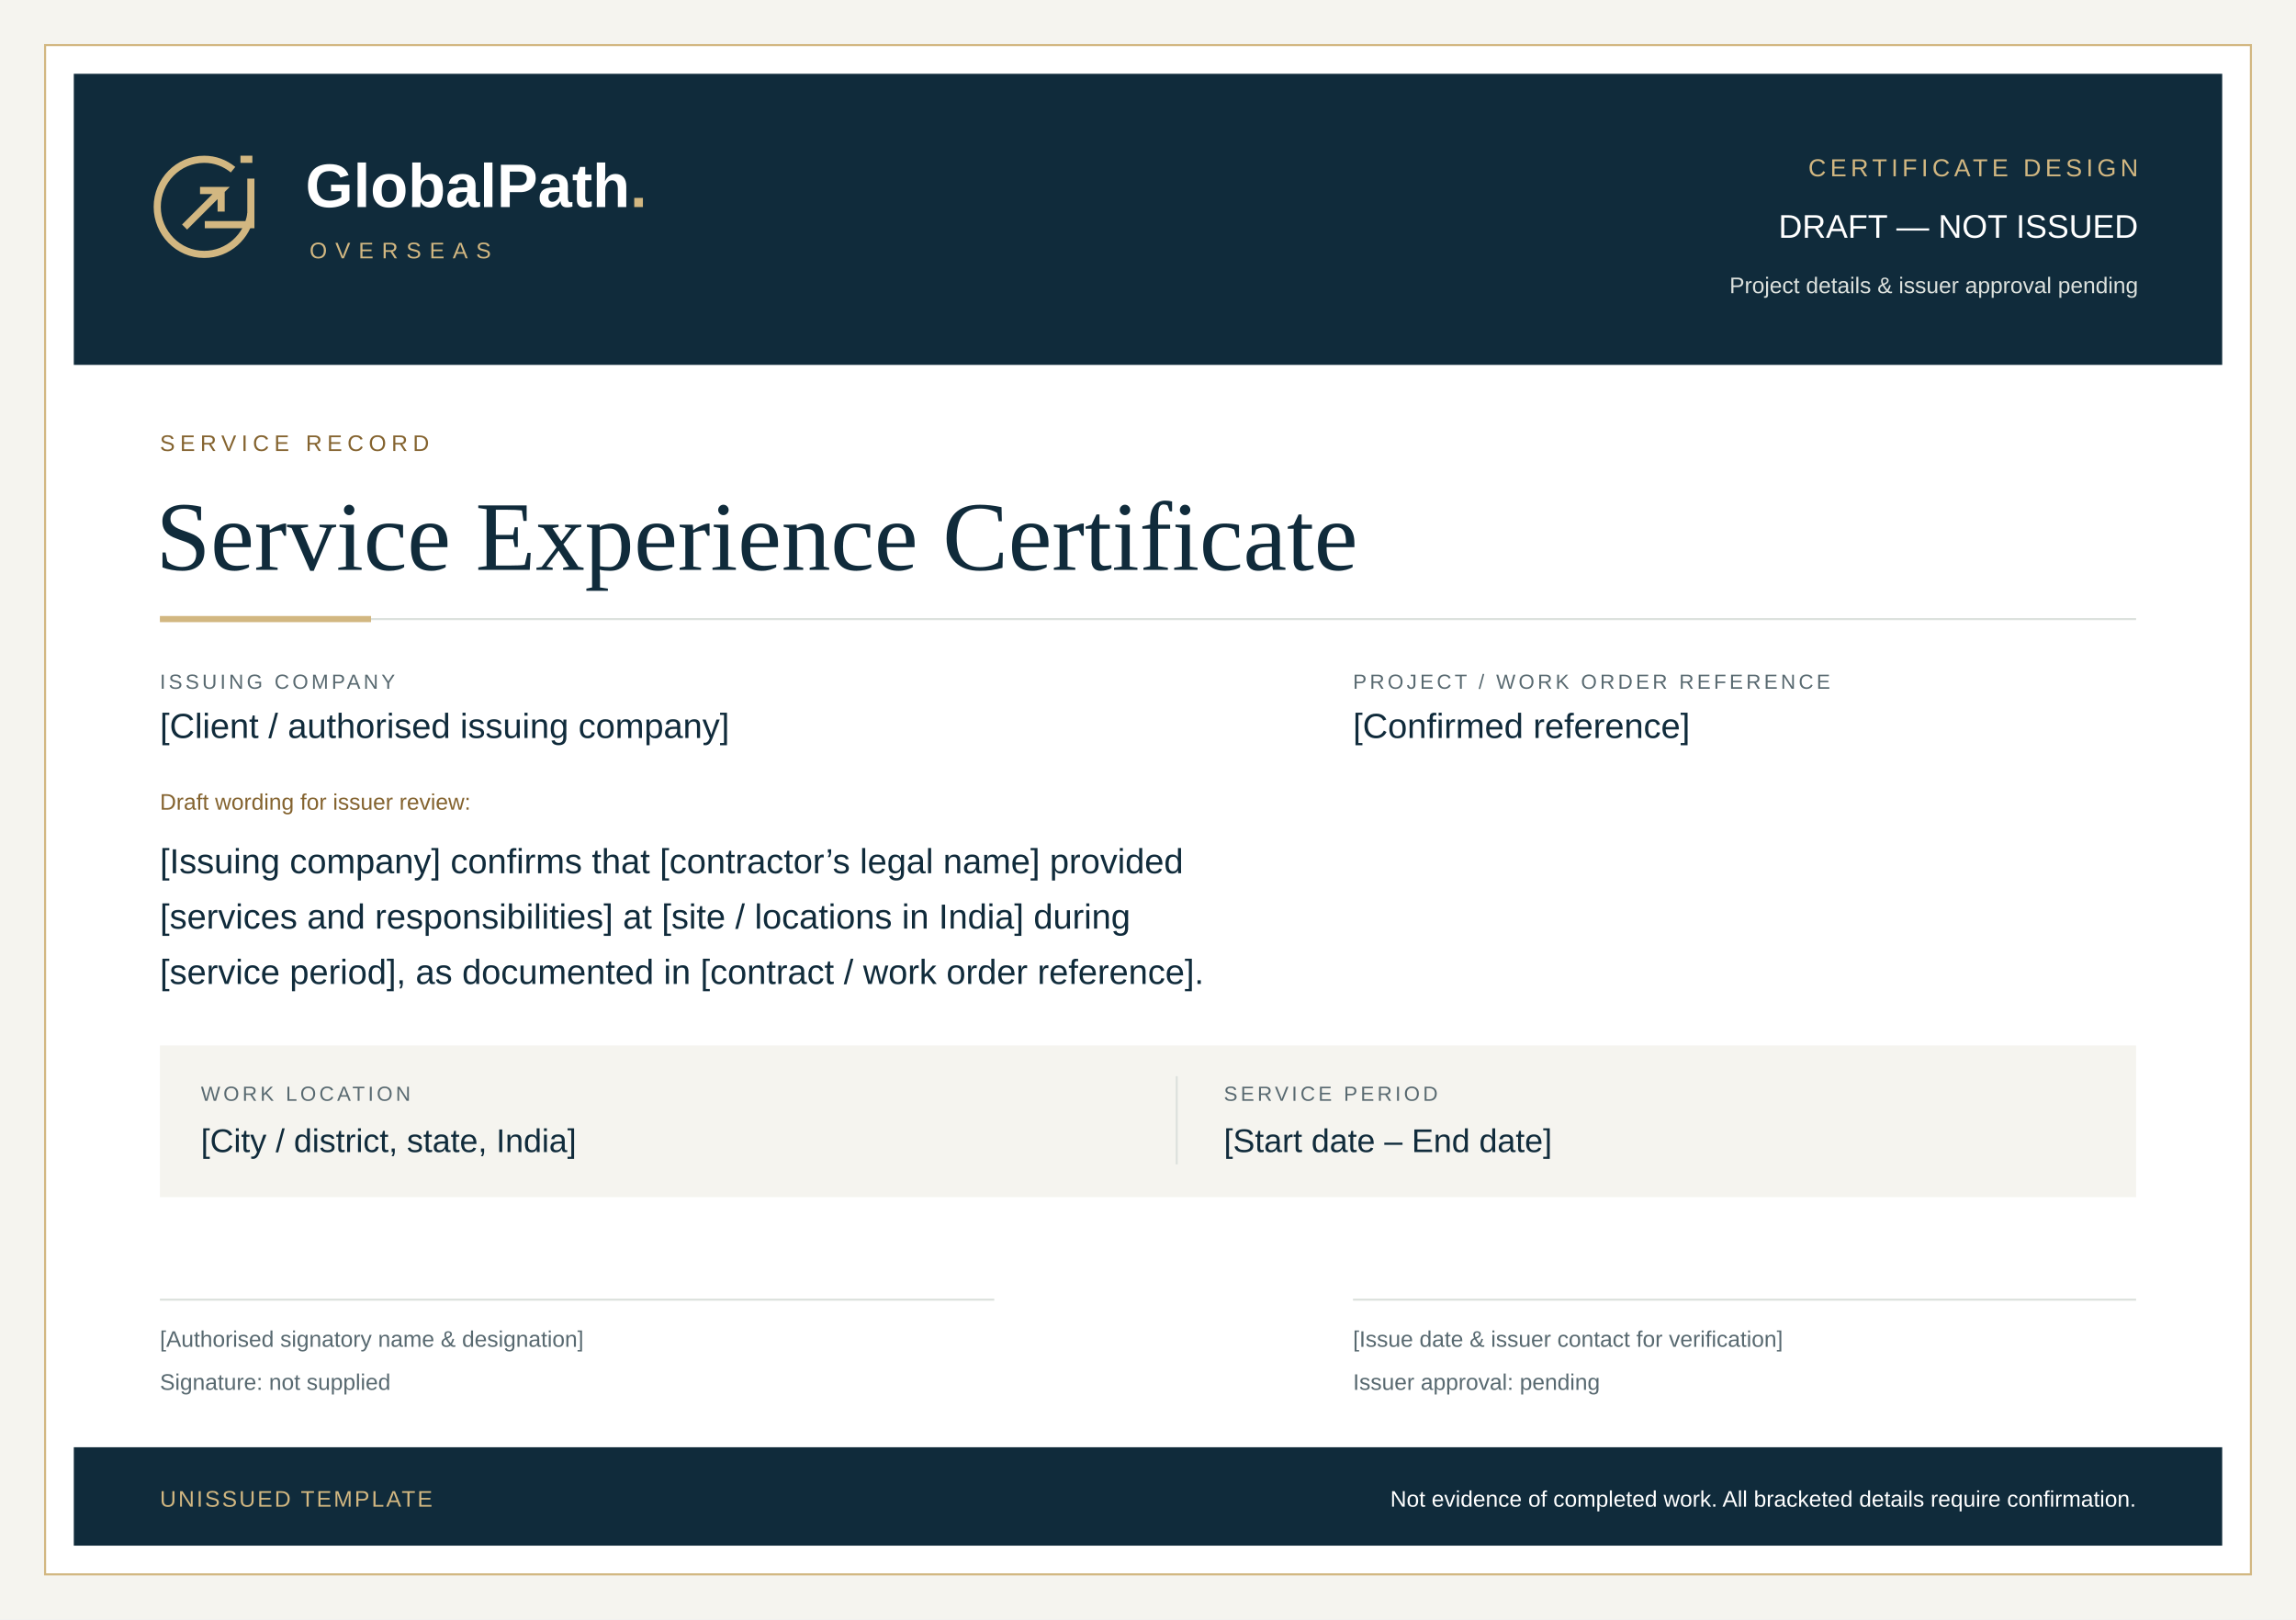
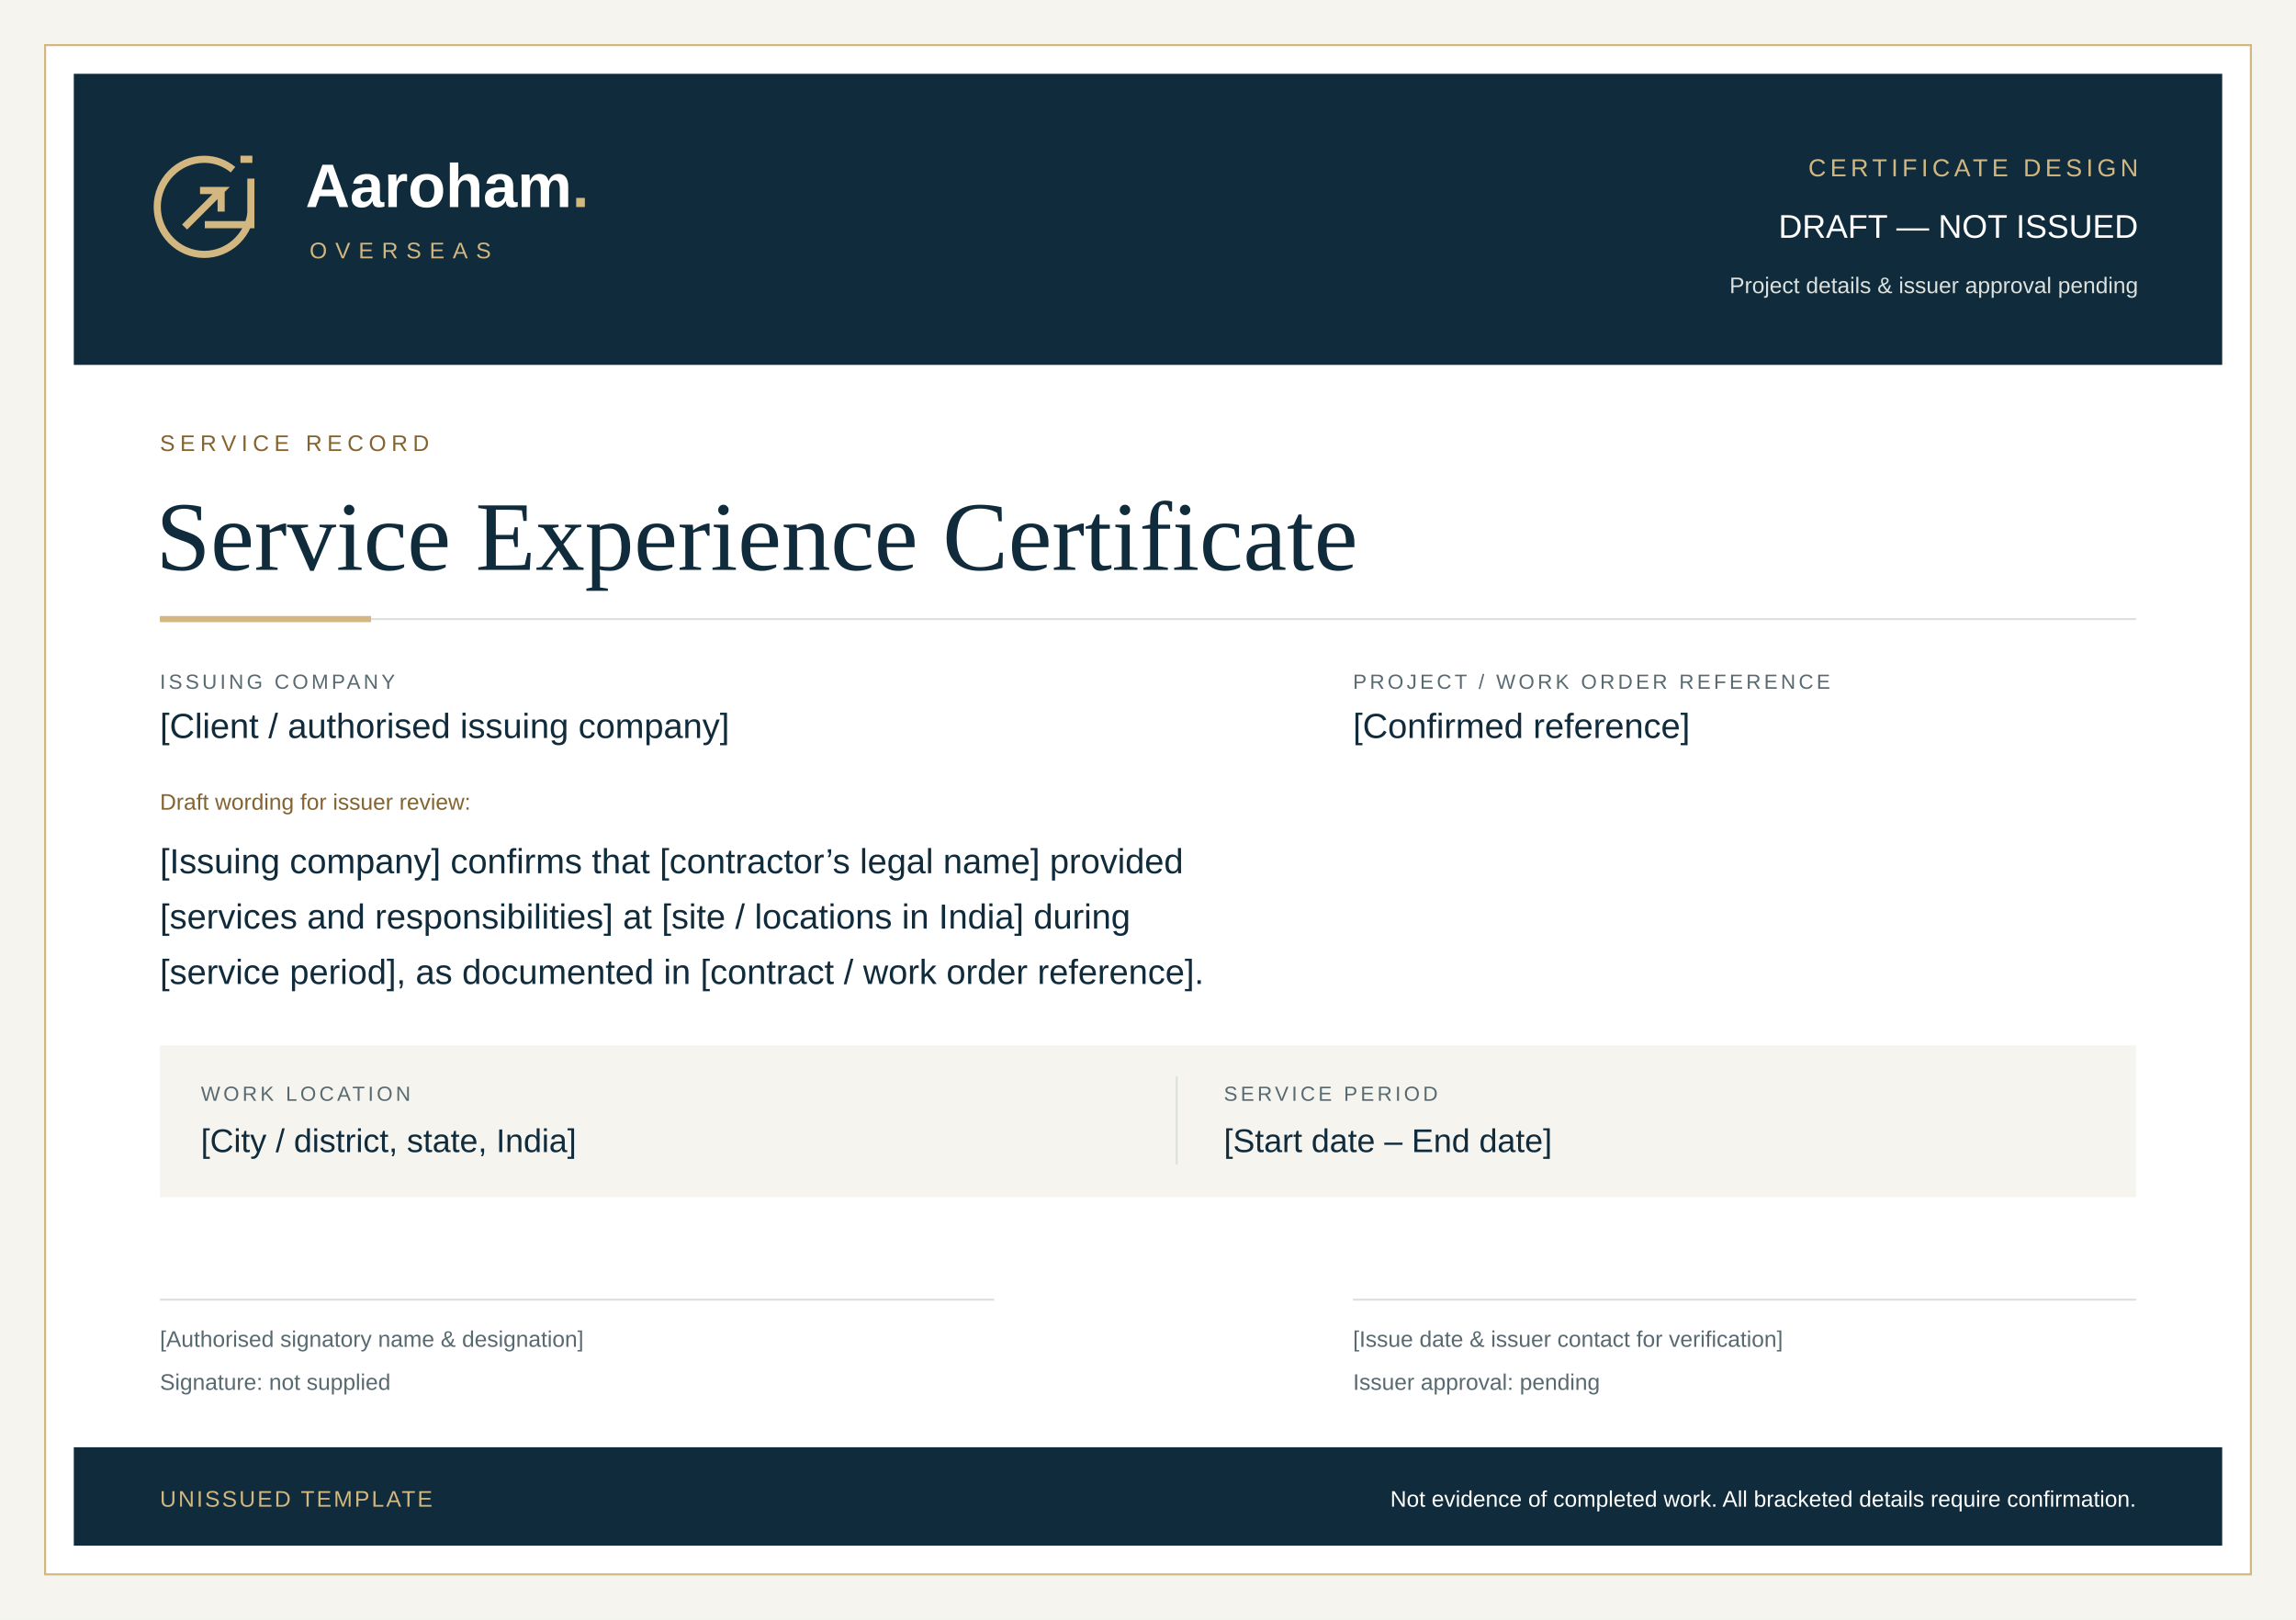
<svg xmlns="http://www.w3.org/2000/svg" width="1120" height="790" viewBox="0 0 1120 790" role="img" aria-labelledby="title description">
  <rect width="1120" height="790" fill="#f5f4ef" />
  <rect x="22" y="22" width="1076" height="746" fill="#fff" stroke="#d2b781" />
  <rect x="36" y="36" width="1048" height="142" fill="#102b3b" />
  <g transform="translate(68 69) scale(1.45)" fill="none" stroke="#d2b781" stroke-width="2.4">
    <path d="M31.5 9.5C28.8 7.3 25.5 6 21.8 6C13.1 6 6 13.2 6 22S13.1 38 21.8 38C29.8 38 36.4 32 37.5 24.3" />
    <path d="M15.2 28.8L27.5 16.5H20.4M27.5 16.5V23.6M22 28H37.5V12.5M34 6H38" />
  </g>
  <g font-family="Arial, Helvetica, sans-serif">
-     <text x="149" y="101" font-size="30" fill="#fff" font-weight="600">GlobalPath<tspan fill="#d2b781">.</tspan>
+     <text x="149" y="101" font-size="30" fill="#fff" font-weight="600">Aaroham<tspan fill="#d2b781">.</tspan>
    </text>
    <text x="151" y="126" font-size="11" fill="#d2b781" letter-spacing="4">OVERSEAS</text>
    <text x="1043" y="86" text-anchor="end" font-size="12" letter-spacing="2" fill="#d2b781">CERTIFICATE DESIGN</text>
    <text x="1043" y="116" text-anchor="end" font-size="16" fill="#fff">DRAFT — NOT ISSUED</text>
    <text x="1043" y="143" text-anchor="end" font-size="11" fill="#dce1dd">Project details &amp; issuer approval pending</text>
    <text x="78" y="220" font-size="11" letter-spacing="2.5" fill="#84632f">SERVICE RECORD</text>
  </g>
  <text x="76" y="278" font-family="Georgia, 'Times New Roman', serif" font-size="48" fill="#102b3b">Service Experience Certificate</text>
  <path d="M78 302H1042" stroke="#dce1dd" />
  <path d="M78 302H181" stroke="#d2b781" stroke-width="3" />
  <g font-family="Arial, Helvetica, sans-serif">
    <text x="78" y="336" font-size="10" fill="#586970" letter-spacing="1.5">ISSUING COMPANY</text>
    <text x="78" y="360" font-size="17" fill="#102b3b">[Client / authorised issuing company]</text>
    <text x="660" y="336" font-size="10" fill="#586970" letter-spacing="1.5">PROJECT / WORK ORDER REFERENCE</text>
    <text x="660" y="360" font-size="17" fill="#102b3b">[Confirmed reference]</text>
    <text x="78" y="395" font-size="11" fill="#84632f">Draft wording for issuer review:</text>
    <text x="78" y="426" font-size="17" fill="#102b3b">[Issuing company] confirms that [contractor’s legal name] provided</text>
    <text x="78" y="453" font-size="17" fill="#102b3b">[services and responsibilities] at [site / locations in India] during</text>
    <text x="78" y="480" font-size="17" fill="#102b3b">[service period], as documented in [contract / work order reference].</text>
    <rect x="78" y="510" width="964" height="74" fill="#f5f4ef" />
    <text x="98" y="537" font-size="10" fill="#586970" letter-spacing="1.5">WORK LOCATION</text>
    <text x="98" y="562" font-size="16" fill="#102b3b">[City / district, state, India]</text>
    <path d="M574 525V568" stroke="#dce1dd" />
    <text x="597" y="537" font-size="10" fill="#586970" letter-spacing="1.5">SERVICE PERIOD</text>
    <text x="597" y="562" font-size="16" fill="#102b3b">[Start date – End date]</text>
    <path d="M78 634H485M660 634H1042" stroke="#dce1dd" />
    <text x="78" y="657" font-size="11" fill="#586970">[Authorised signatory name &amp; designation]</text>
    <text x="78" y="678" font-size="11" fill="#586970">Signature: not supplied</text>
    <text x="660" y="657" font-size="11" fill="#586970">[Issue date &amp; issuer contact for verification]</text>
    <text x="660" y="678" font-size="11" fill="#586970">Issuer approval: pending</text>
    <rect x="36" y="706" width="1048" height="48" fill="#102b3b" />
    <text x="78" y="735" font-size="11" fill="#d2b781" letter-spacing="1">UNISSUED TEMPLATE</text>
    <text x="1042" y="735" text-anchor="end" font-size="11" fill="#fff">Not evidence of completed work. All bracketed details require confirmation.</text>
  </g>
</svg>
